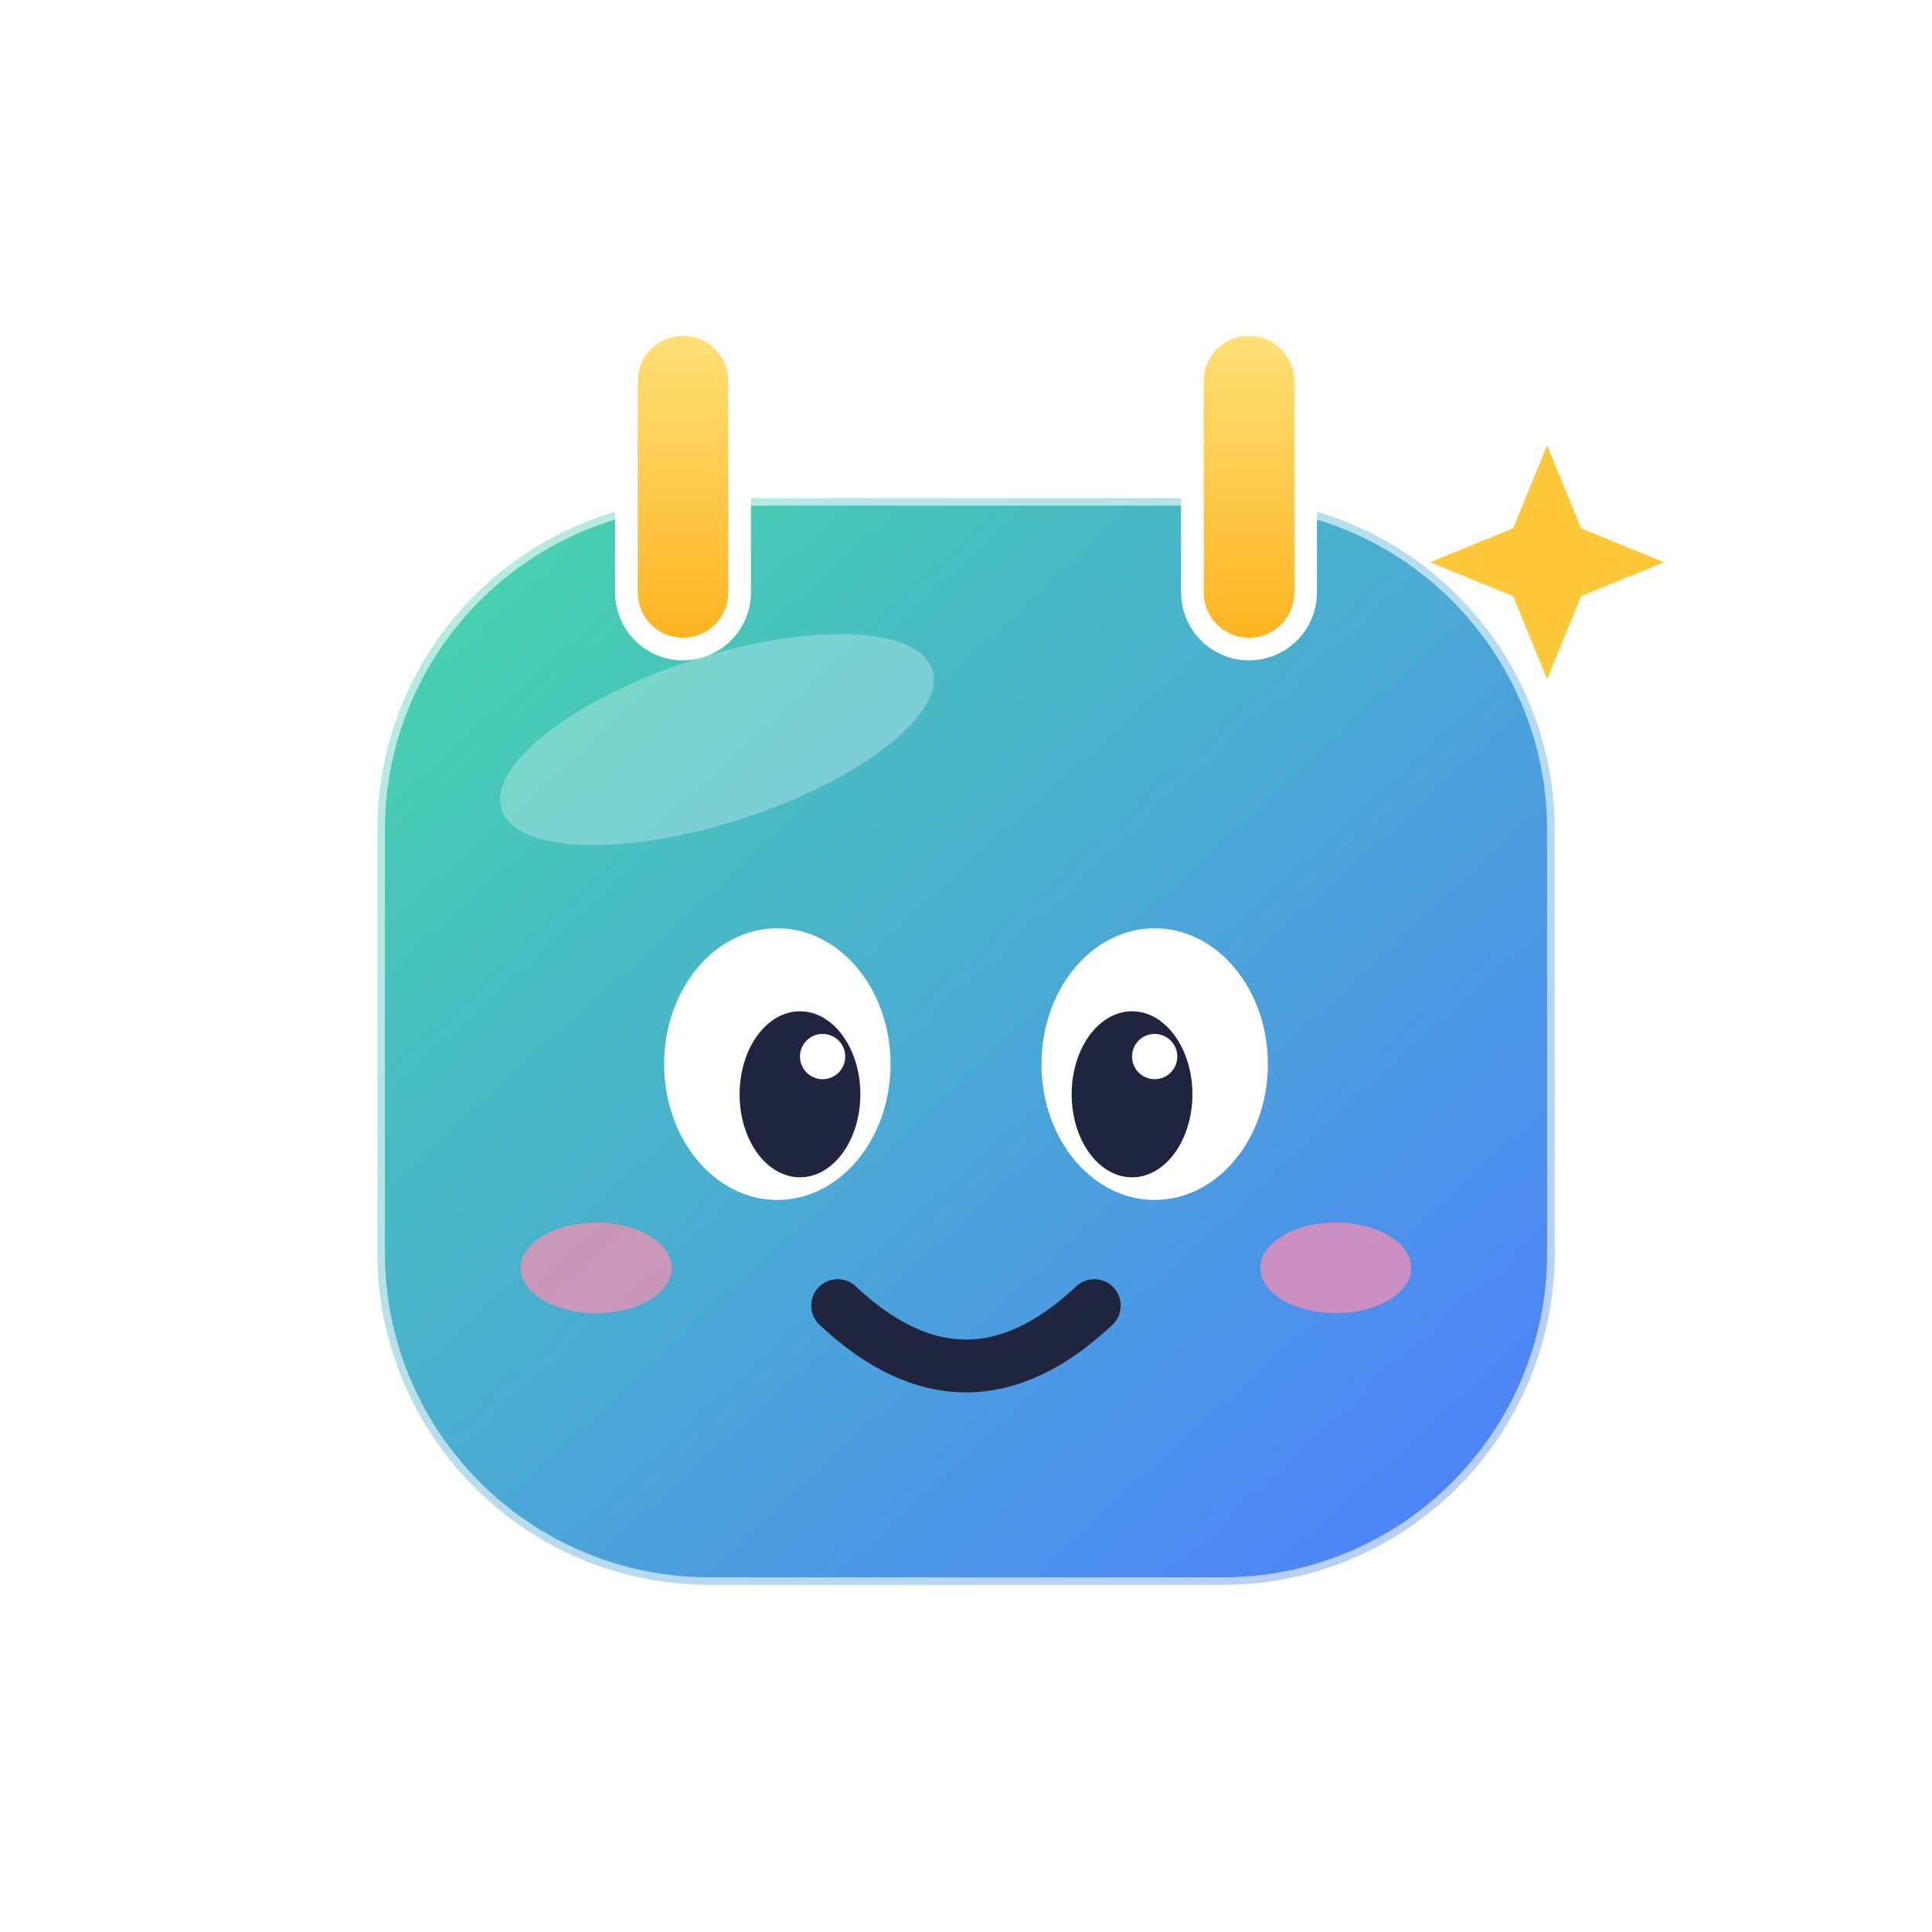
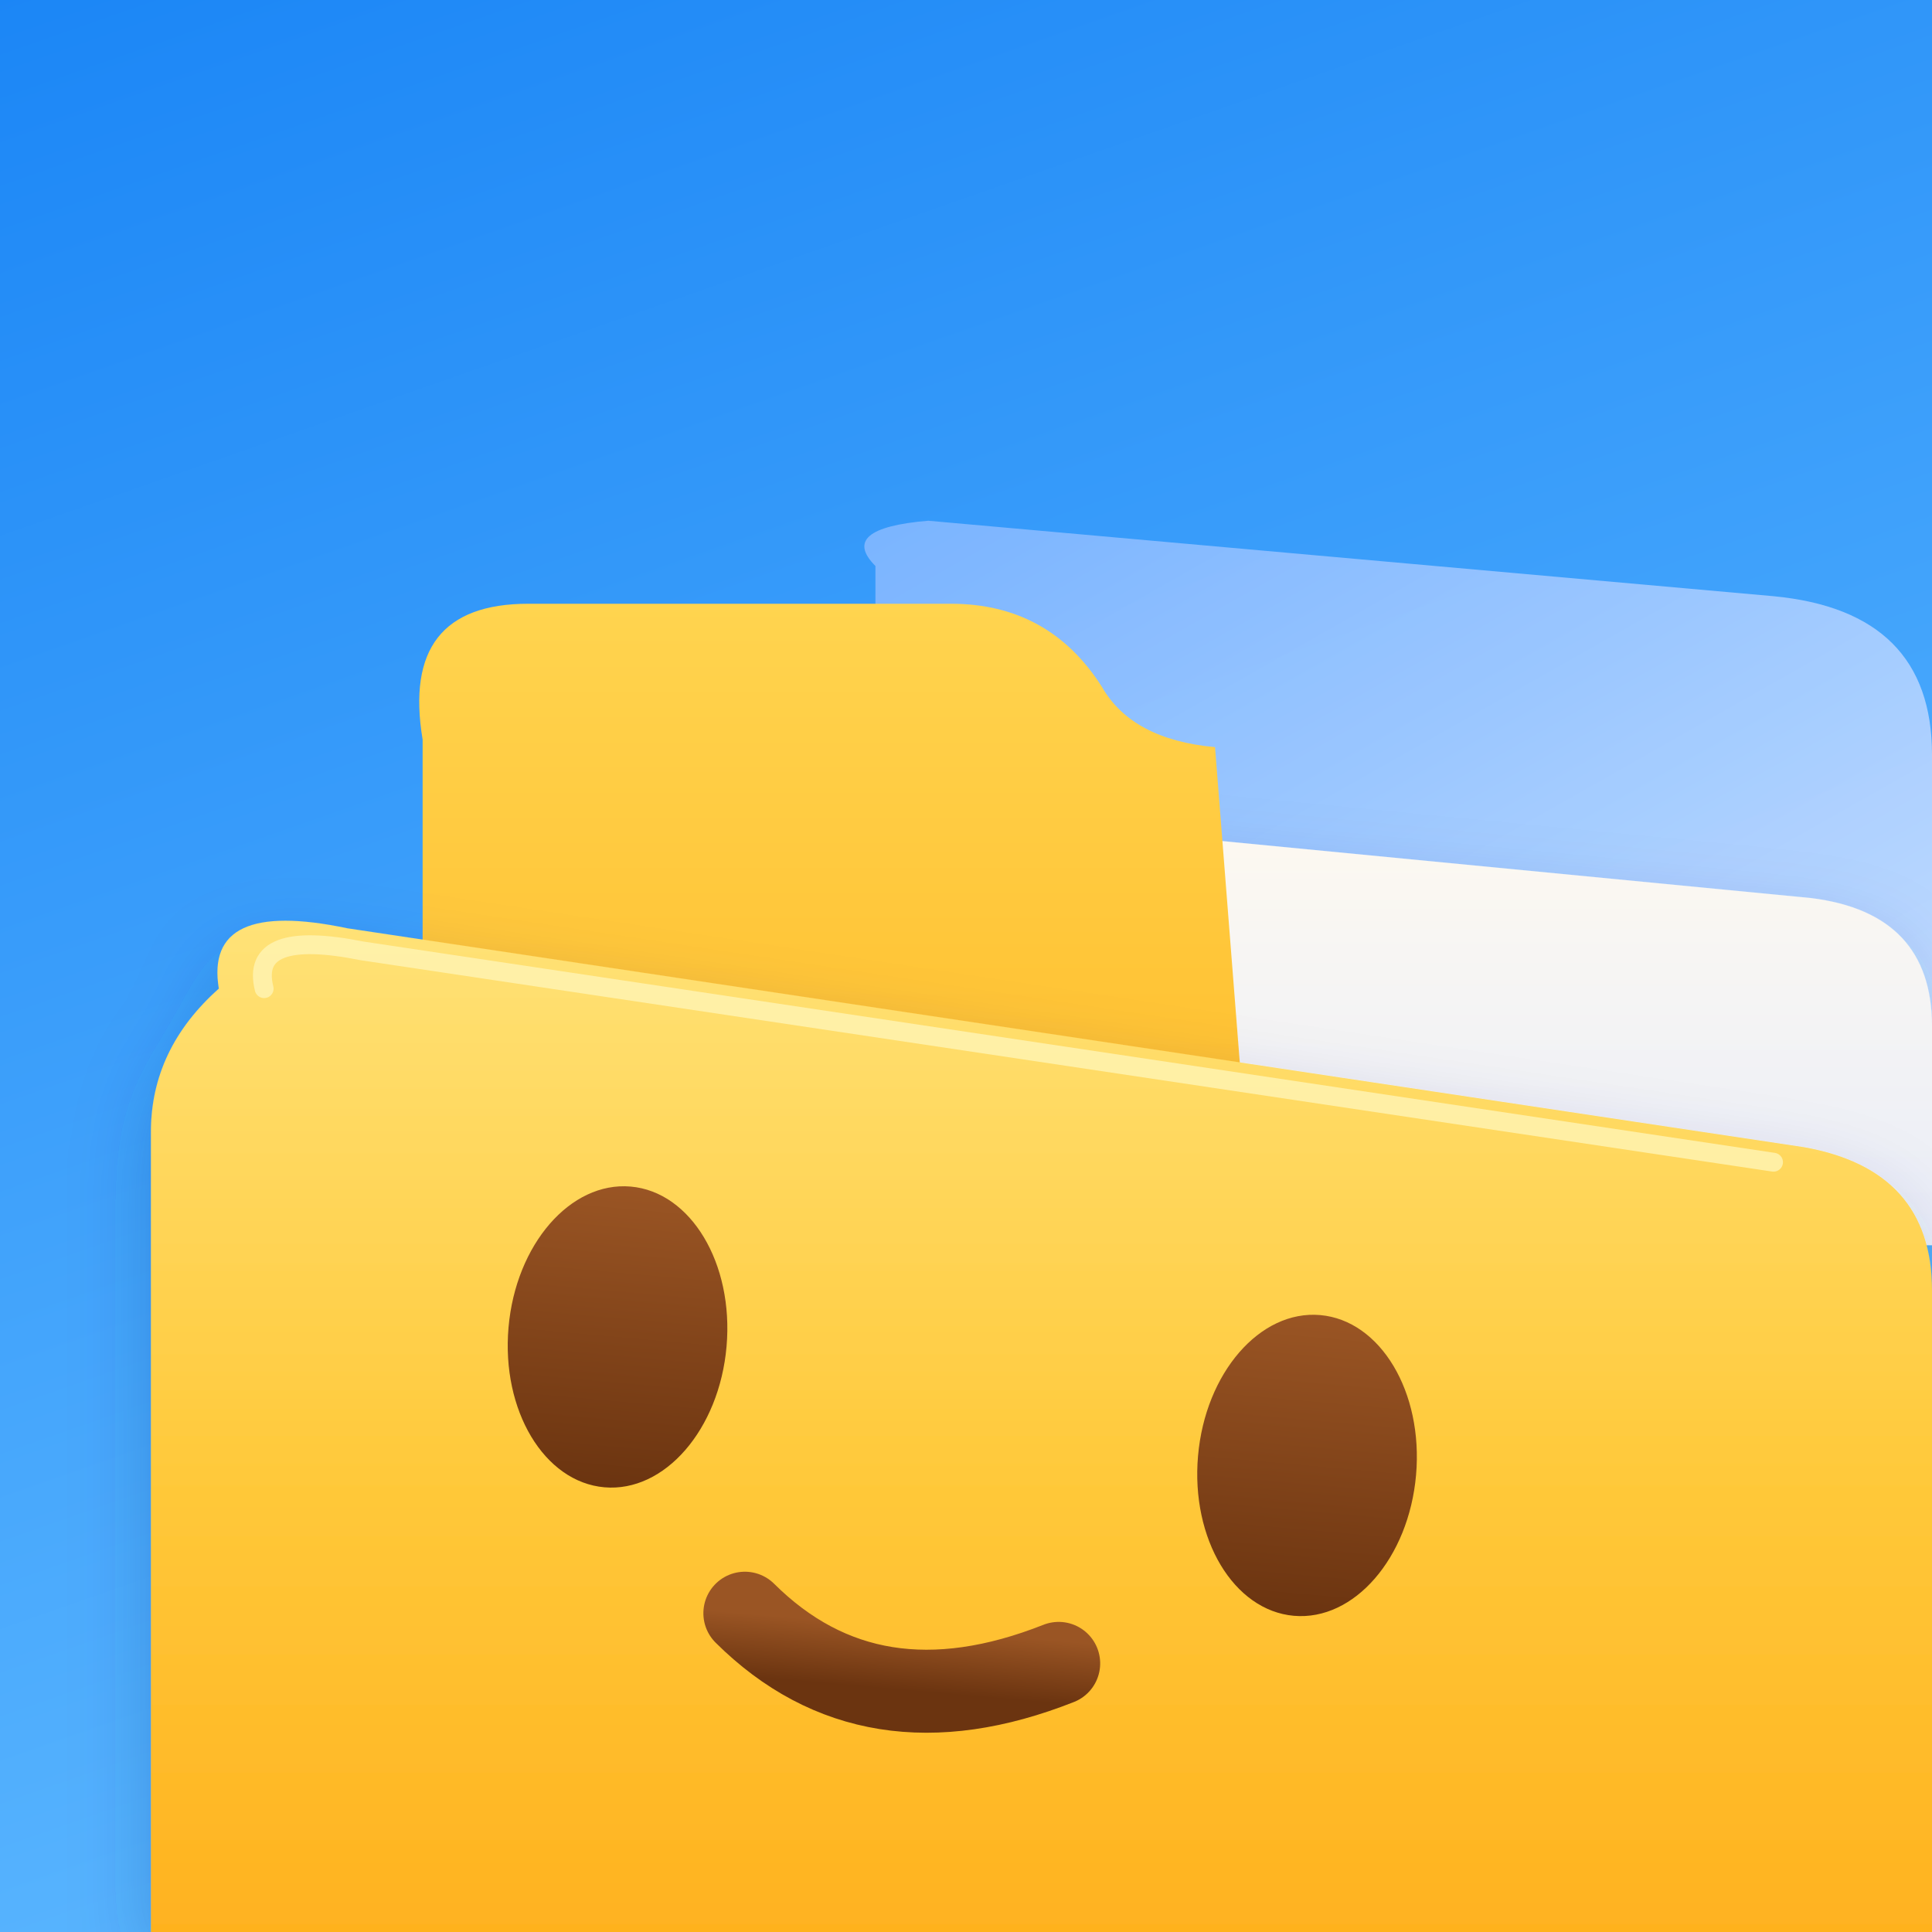
<svg xmlns="http://www.w3.org/2000/svg" viewBox="0 0 512 512" width="512" height="512">
  <defs>
-     <linearGradient id="g" x1="0" y1="0" x2="1" y2="1">
-       <stop offset="0" stop-color="#46d8a8" />
-       <stop offset="1" stop-color="#4f7cff" />
+     <linearGradient id="bg" x1="0" y1="0" x2=".35" y2="1">
+       <stop offset="0" stop-color="#1b86f6" />
+       <stop offset="1" stop-color="#5db8ff" />
    </linearGradient>
-     <linearGradient id="r" x1="0" y1="0" x2="0" y2="1">
-       <stop offset="0" stop-color="#ffe27a" />
-       <stop offset="1" stop-color="#ffb21e" />
+     <linearGradient id="bk" x1="0" y1="0" x2="1" y2="1">
+       <stop offset="0" stop-color="#7fb6ff" />
+       <stop offset="1" stop-color="#cfe2ff" />
    </linearGradient>
+     <linearGradient id="pp" x1="0" y1="0" x2="0" y2="1">
+       <stop offset="0" stop-color="#fffaf0" />
+       <stop offset="1" stop-color="#e9edf8" />
+     </linearGradient>
+     <linearGradient id="ty" x1="0" y1="0" x2="0" y2="1">
+       <stop offset="0" stop-color="#ffd44f" />
+       <stop offset="1" stop-color="#ffbf2e" />
+     </linearGradient>
+     <linearGradient id="fy" x1="0" y1="0" x2="0" y2="1">
+       <stop offset="0" stop-color="#ffe277" />
+       <stop offset=".55" stop-color="#ffc93a" />
+       <stop offset="1" stop-color="#ffb21f" />
+     </linearGradient>
+     <linearGradient id="ey" x1="0" y1="0" x2="0" y2="1">
+       <stop offset="0" stop-color="#9a5524" />
+       <stop offset="1" stop-color="#6b3410" />
+     </linearGradient>
+     <filter id="sd" x="-10%" y="-10%" width="120%" height="130%">
+       <feDropShadow dx="0" dy="10" stdDeviation="10" flood-color="#0a3a8a" flood-opacity=".25" />
+     </filter>
  </defs>
-   <rect width="512" height="512" fill="#fff" />
-   <rect x="100" y="132" width="312" height="288" rx="88" fill="url(#g)" />
-   <rect x="100" y="132" width="312" height="288" rx="88" fill="none" stroke="#fff" stroke-opacity=".6" stroke-width="4" />
-   <rect x="166" y="86" width="30" height="86" rx="15" fill="url(#r)" stroke="#fff" stroke-width="6" />
-   <rect x="316" y="86" width="30" height="86" rx="15" fill="url(#r)" stroke="#fff" stroke-width="6" />
-   <ellipse cx="190" cy="196" rx="60" ry="22" fill="#fff" opacity=".28" transform="rotate(-18 190 196)" />
-   <ellipse cx="206" cy="282" rx="30" ry="36" fill="#fff" />
-   <ellipse cx="306" cy="282" rx="30" ry="36" fill="#fff" />
-   <ellipse cx="212" cy="290" rx="16" ry="22" fill="#20253f" />
-   <ellipse cx="300" cy="290" rx="16" ry="22" fill="#20253f" />
-   <circle cx="218" cy="280" r="6" fill="#fff" />
-   <circle cx="306" cy="280" r="6" fill="#fff" />
-   <path d="M222 346Q256 378 290 346" stroke="#20253f" stroke-width="14" fill="none" stroke-linecap="round" />
-   <ellipse cx="158" cy="336" rx="20" ry="12" fill="#ff8fb0" opacity=".7" />
-   <ellipse cx="354" cy="336" rx="20" ry="12" fill="#ff8fb0" opacity=".7" />
-   <path d="M410 118l9 22 22 9-22 9-9 22-9-22-22-9 22-9z" fill="#ffc83a" />
+   <rect width="512" height="512" fill="url(#bg)" />
+   <path d="M232 150Q222 140 246 138L470 158Q512 162 512 200V300H232Z" fill="url(#bk)" opacity=".92" />
+   <path d="M150 222Q146 208 170 208L480 238Q512 242 512 272V330H150Z" fill="url(#pp)" filter="url(#sd)" />
+   <path d="M112 196Q106 160 140 160H252Q278 160 292 182Q300 196 322 198L330 300H112Z" fill="url(#ty)" />
+   <g filter="url(#sd)">
+     <path d="M58 262Q54 238 92 246L478 304Q512 310 512 342V512H40V300Q40 278 58 262Z" fill="url(#fy)" />
+   </g>
+   <path d="M70 262Q66 246 96 252L470 308" stroke="#fff3b0" stroke-opacity=".85" stroke-width="5" fill="none" stroke-linecap="round" />
+   <g transform="rotate(5 250 400)">
+     <ellipse cx="160" cy="362" rx="29" ry="40" fill="url(#ey)" />
+     <ellipse cx="345" cy="380" rx="29" ry="40" fill="url(#ey)" />
+     <path d="M200 432Q236 462 284 438" stroke="url(#ey)" stroke-width="22" fill="none" stroke-linecap="round" />
+   </g>
</svg>
